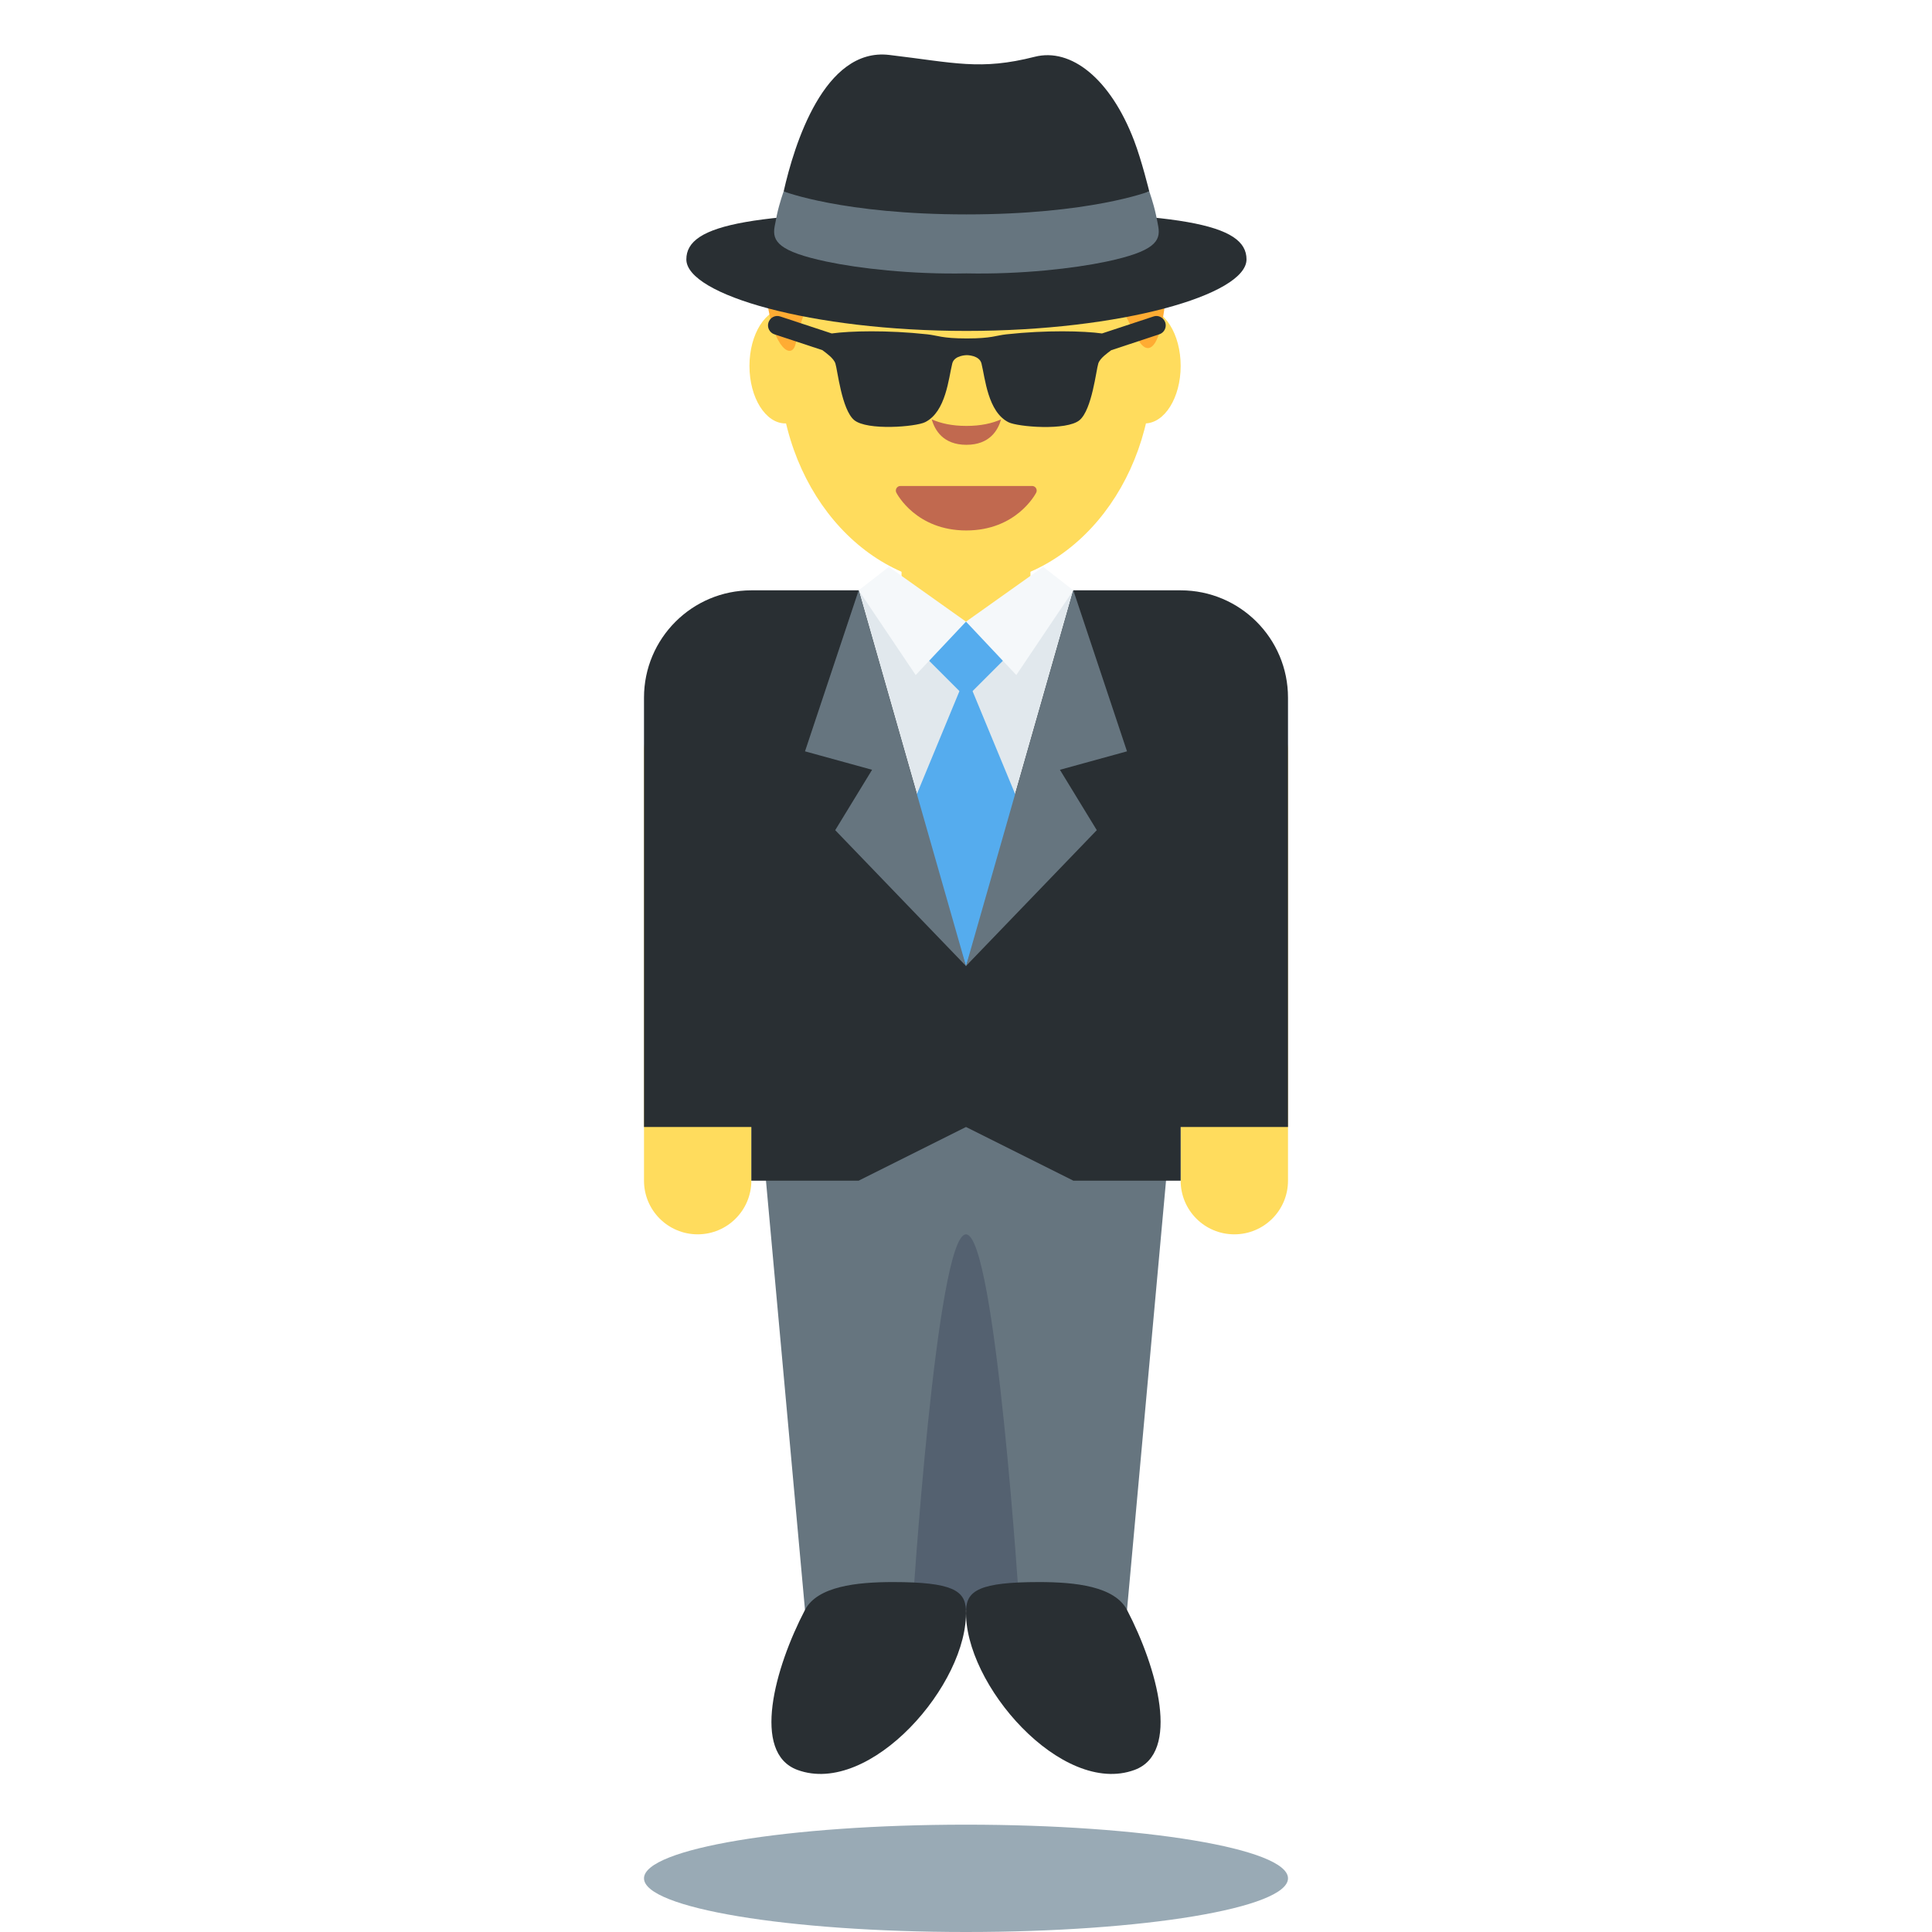
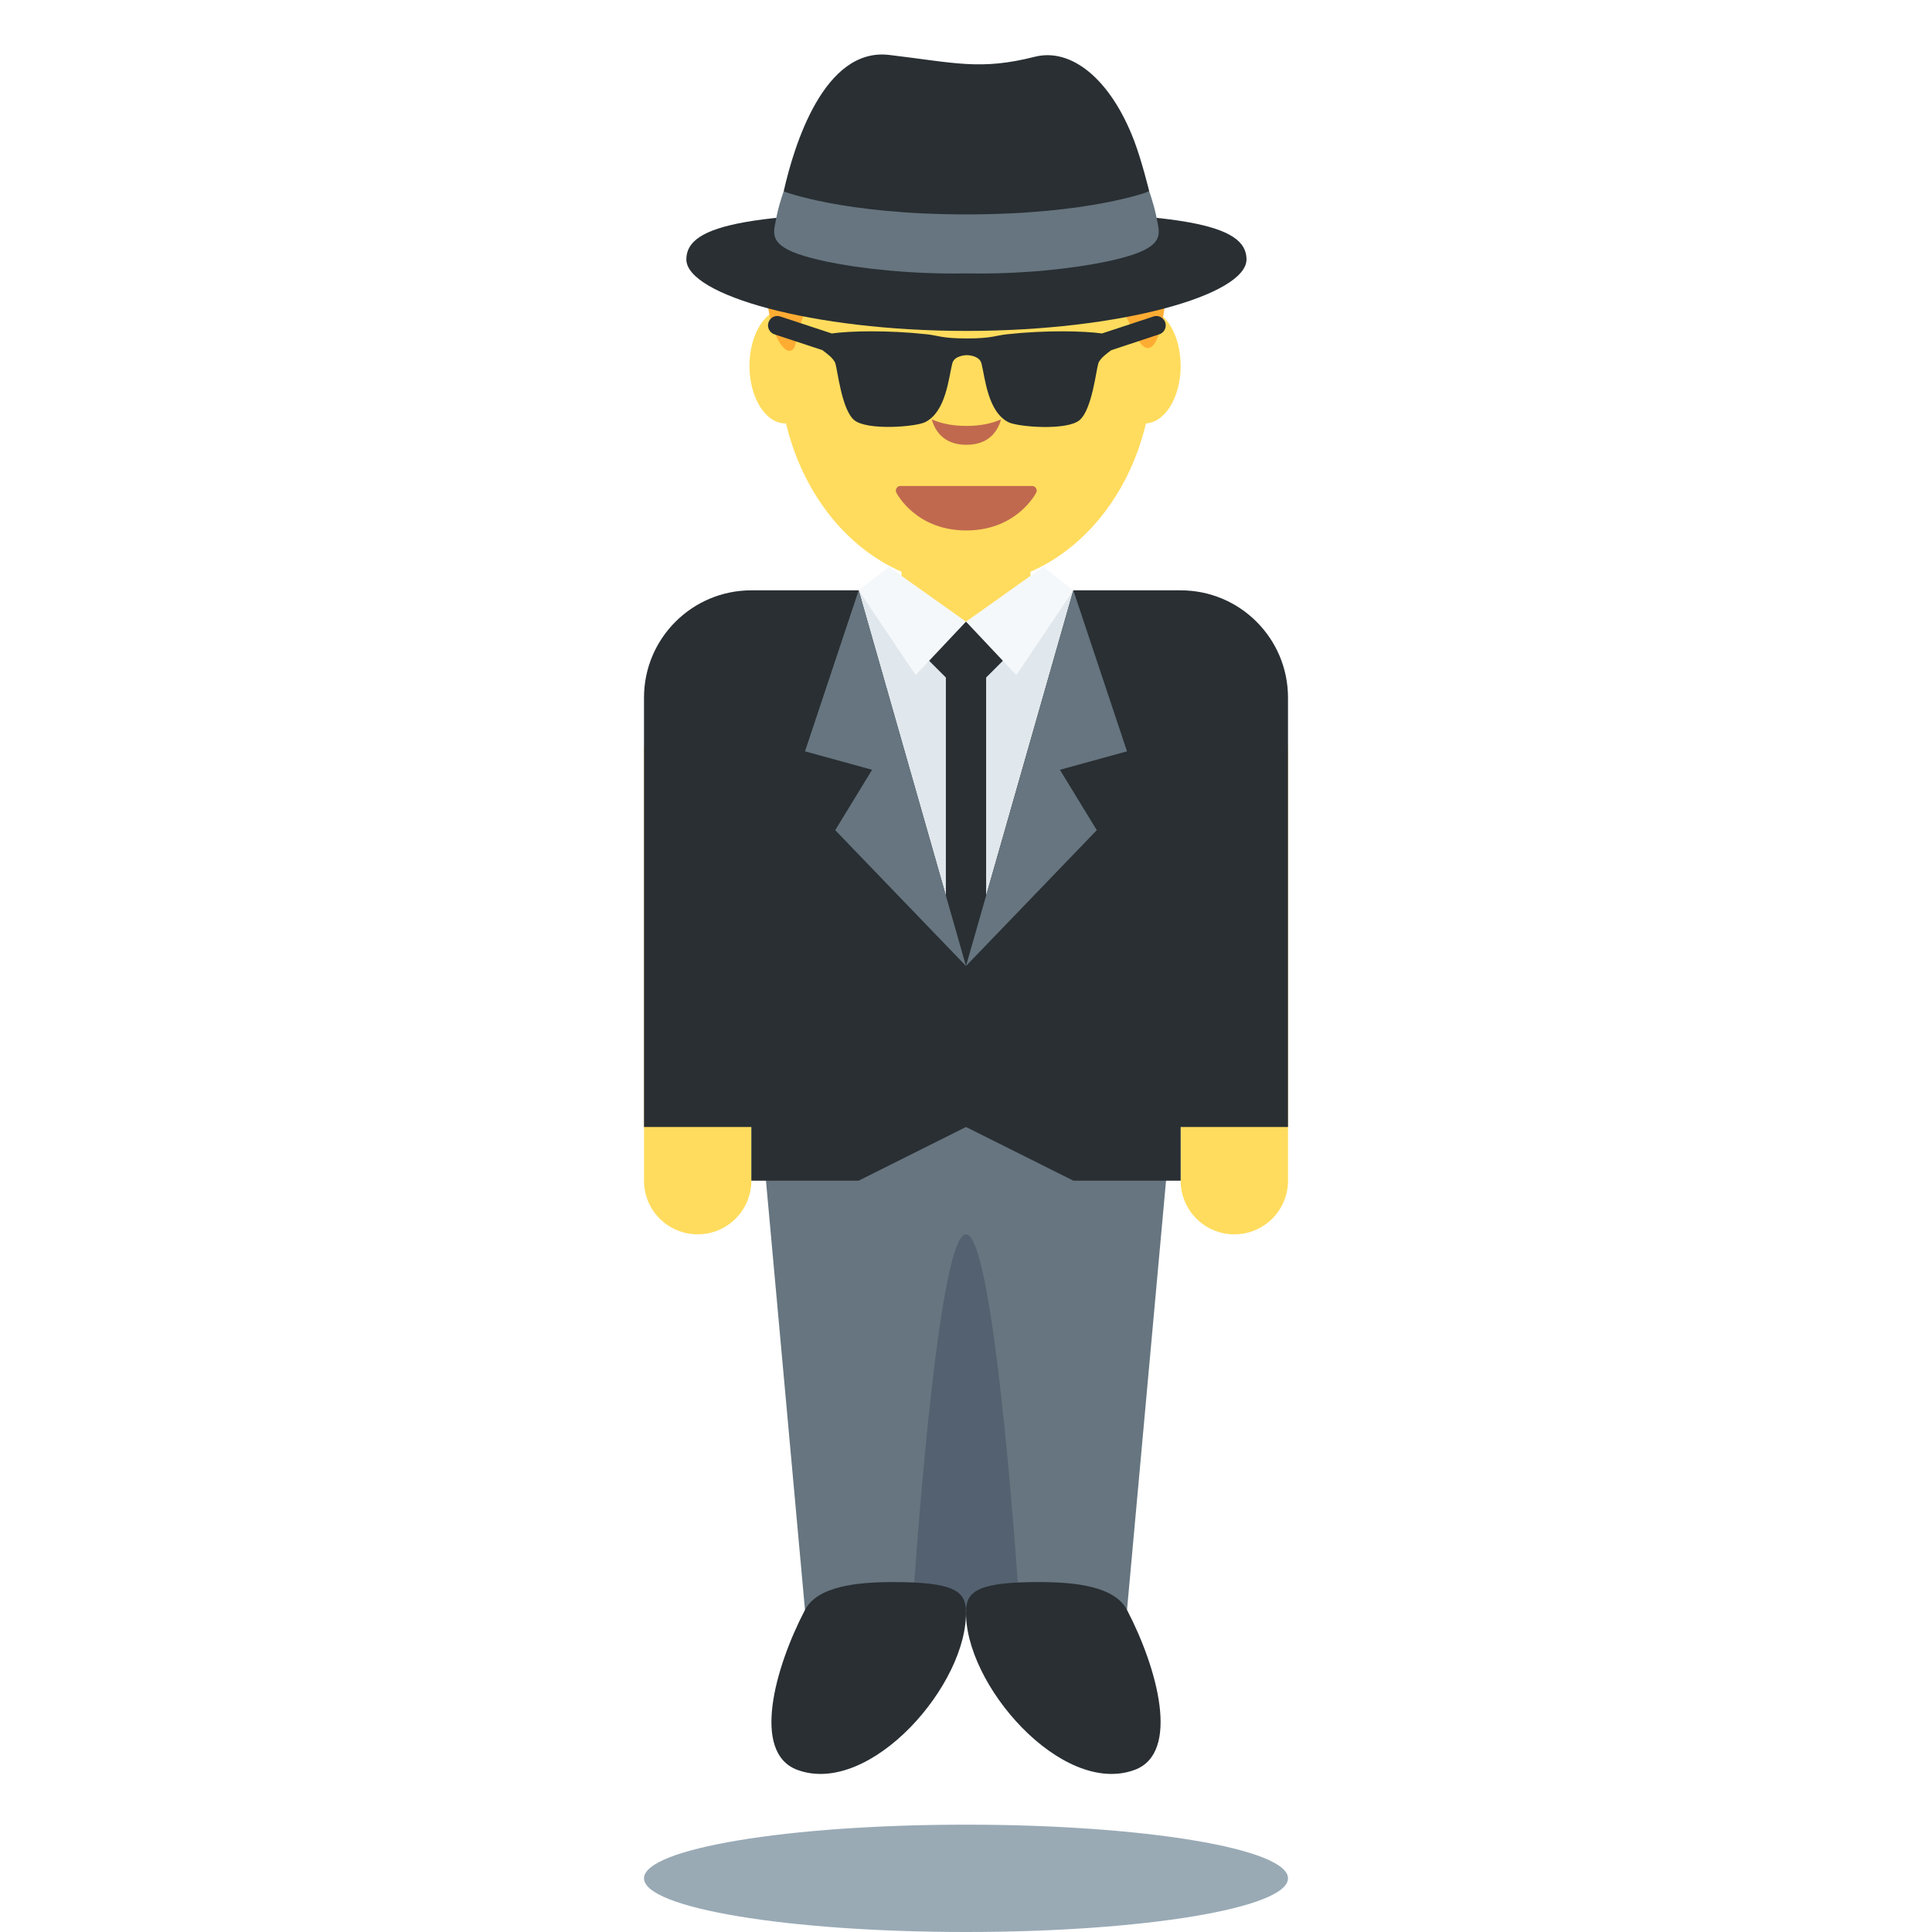
<svg xmlns="http://www.w3.org/2000/svg" viewBox="0 0 45 45" style="enable-background:new 0 0 45 45;" xml:space="preserve" version="1.1" id="svg2">
  <defs id="defs6">
    <clipPath id="clipPath16" clipPathUnits="userSpaceOnUse">
      <path id="path18" d="M 0,36 36,36 36,0 0,0 0,36 Z" />
    </clipPath>
  </defs>
  <g transform="matrix(1.25,0,0,-1.25,0,45)" id="g10">
    <g id="g12">
      <g clip-path="url(#clipPath16)" id="g14">
        <g transform="translate(14,14)" id="g20">
          <path id="path22" style="fill:#ffdc5d;fill-opacity:1;fill-rule:nonzero;stroke:none" d="m 0,0 c 0,-0.553 -0.448,-1 -1,-1 -0.552,0 -1,0.447 -1,1 l 0,8 c 0,0.552 0.448,1 1,1 0.552,0 1,-0.448 1,-1 L 0,0 Z" />
        </g>
        <g transform="translate(24,14)" id="g24">
          <path id="path26" style="fill:#ffdc5d;fill-opacity:1;fill-rule:nonzero;stroke:none" d="m 0,0 c 0,-0.553 -0.447,-1 -1,-1 -0.553,0 -1,0.447 -1,1 l 0,8 c 0,0.552 0.447,1 1,1 0.553,0 1,-0.448 1,-1 L 0,0 Z" />
        </g>
        <g transform="translate(19,17)" id="g28">
          <path id="path30" style="fill:#66757f;fill-opacity:1;fill-rule:nonzero;stroke:none" d="m 0,0 -2,0 -3,0 1,-11 3,0 0,7 0,-7 3,0 1,11 -3,0 z" />
        </g>
        <g transform="translate(18,13)" id="g32">
          <path id="path34" style="fill:#546170;fill-opacity:1;fill-rule:nonzero;stroke:none" d="m 0,0 0,0 c -0.552,0 -1,-7 -1,-7 0,-0.553 0.448,0 1,0 0.553,0 1,-0.553 1,0 0,0 -0.447,7 -1,7" />
        </g>
        <g transform="translate(22,25)" id="g36">
          <path id="path38" style="fill:#292f33;fill-opacity:1;fill-rule:nonzero;stroke:none" d="m 0,0 -2,0 -4,0 -2,0 c -1.104,0 -2,-0.895 -2,-2 l 0,-8 2,0 0,-1 2,0 2,1 2,-1 2,0 0,1 2,0 0,8 C 2,-0.895 1.105,0 0,0" />
        </g>
        <g transform="translate(16.6396,6.5205)" id="g40">
          <path id="path42" style="fill:#292f33;fill-opacity:1;fill-rule:nonzero;stroke:none" d="M 0,0 C 1.105,0 1.346,-0.159 1.359,-0.521 1.411,-1.896 -0.427,-4 -1.781,-3.5 c -0.86,0.317 -0.422,1.901 0.14,2.979 C -1.41,-0.079 -0.679,0 0,0" />
        </g>
        <g transform="translate(19.3604,6.5205)" id="g44">
          <path id="path46" style="fill:#292f33;fill-opacity:1;fill-rule:nonzero;stroke:none" d="M 0,0 C -1.105,0 -1.346,-0.159 -1.359,-0.521 -1.41,-1.896 0.428,-4 1.781,-3.5 2.642,-3.183 2.203,-1.599 1.641,-0.521 1.41,-0.079 0.68,0 0,0" />
        </g>
        <g transform="translate(18,18)" id="g48">
          <path id="path50" style="fill:#e1e8ed;fill-opacity:1;fill-rule:nonzero;stroke:none" d="M 0,0 0,0 -2,7 2,7 0,0 Z" />
        </g>
-         <g transform="translate(17,21)" id="g52">
-           <path id="path54" style="fill:#55acee;fill-opacity:1;fill-rule:nonzero;stroke:none" d="M 0,0 1,-3 2,0 1,2.417 0,0 Z" />
+         <path id="path52" style="fill:#292f33;fill-opacity:1;fill-rule:nonzero;stroke:none" d="m 18.375,17.617 -0.75,0 0,6 0.75,0 0,-6 z" />
+         <g transform="translate(16.799,26)" id="g54">
+           <path id="path56" style="fill:#ffdc5d;fill-opacity:1;fill-rule:nonzero;stroke:none" d="M 0,0 0,-1.592 1.201,-2 2.402,-1.592 2.402,0 0,0 Z" />
        </g>
-         <g transform="translate(16.799,26)" id="g56">
-           <path id="path58" style="fill:#ffdc5d;fill-opacity:1;fill-rule:nonzero;stroke:none" d="M 0,0 0,-1.592 1.201,-2 2.402,-1.592 2.402,0 0,0 Z" />
+         <g transform="translate(15.3042,29.1811)" id="g58">
+           <path id="path60" style="fill:#ffdc5d;fill-opacity:1;fill-rule:nonzero;stroke:none" d="m 0,0 c 0,-0.592 -0.3,-1.071 -0.67,-1.071 -0.369,0 -0.669,0.479 -0.669,1.071 0,0.592 0.3,1.071 0.669,1.071 C -0.3,1.071 0,0.592 0,0" />
        </g>
-         <g transform="translate(15.3042,29.1811)" id="g60">
-           <path id="path62" style="fill:#ffdc5d;fill-opacity:1;fill-rule:nonzero;stroke:none" d="m 0,0 c 0,-0.592 -0.3,-1.071 -0.67,-1.071 -0.369,0 -0.669,0.479 -0.669,1.071 0,0.592 0.3,1.071 0.669,1.071 C -0.3,1.071 0,0.592 0,0" />
+         <g transform="translate(22,29.1811)" id="g62">
+           <path id="path64" style="fill:#ffdc5d;fill-opacity:1;fill-rule:nonzero;stroke:none" d="m 0,0 c 0,-0.592 -0.3,-1.071 -0.67,-1.071 -0.369,0 -0.669,0.479 -0.669,1.071 0,0.592 0.3,1.071 0.669,1.071 C -0.3,1.071 0,0.592 0,0" />
        </g>
-         <g transform="translate(22,29.1811)" id="g64">
-           <path id="path66" style="fill:#ffdc5d;fill-opacity:1;fill-rule:nonzero;stroke:none" d="m 0,0 c 0,-0.592 -0.3,-1.071 -0.67,-1.071 -0.369,0 -0.669,0.479 -0.669,1.071 0,0.592 0.3,1.071 0.669,1.071 C -0.3,1.071 0,0.592 0,0" />
+         <g transform="translate(18,25.0937)" id="g66">
+           <path id="path68" style="fill:#ffdc5d;fill-opacity:1;fill-rule:nonzero;stroke:none" d="M 0,0 C -1.923,0 -3.482,1.851 -3.482,4.135 -3.482,6.418 -1.923,8.27 0,8.27 1.923,8.27 3.482,6.418 3.482,4.135 3.482,1.851 1.923,0 0,0" />
        </g>
-         <g transform="translate(18,25.0937)" id="g68">
-           <path id="path70" style="fill:#ffdc5d;fill-opacity:1;fill-rule:nonzero;stroke:none" d="M 0,0 C -1.923,0 -3.482,1.851 -3.482,4.135 -3.482,6.418 -1.923,8.27 0,8.27 1.923,8.27 3.482,6.418 3.482,4.135 3.482,1.851 1.923,0 0,0" />
+         <g transform="translate(19.3049,26.9037)" id="g70">
+           <path id="path72" style="fill:#c1694f;fill-opacity:1;fill-rule:nonzero;stroke:none" d="m 0,0 c -0.015,0.025 -0.043,0.041 -0.073,0.041 l -2.454,0 C -2.557,0.041 -2.584,0.025 -2.6,0 c -0.015,-0.026 -0.017,-0.057 -0.003,-0.084 0.015,-0.029 0.372,-0.704 1.303,-0.704 0.931,0 1.288,0.675 1.303,0.704 C 0.017,-0.057 0.015,-0.026 0,0" />
        </g>
-         <g transform="translate(19.3049,26.9037)" id="g72">
-           <path id="path74" style="fill:#c1694f;fill-opacity:1;fill-rule:nonzero;stroke:none" d="m 0,0 c -0.015,0.025 -0.043,0.041 -0.073,0.041 l -2.454,0 C -2.557,0.041 -2.584,0.025 -2.6,0 c -0.015,-0.026 -0.017,-0.057 -0.003,-0.084 0.015,-0.029 0.372,-0.704 1.303,-0.704 0.931,0 1.288,0.675 1.303,0.704 C 0.017,-0.057 0.015,-0.026 0,0" />
+         <g transform="translate(18.0077,28.0636)" id="g74">
+           <path id="path76" style="fill:#c1694f;fill-opacity:1;fill-rule:nonzero;stroke:none" d="m 0,0 c -0.269,0 -0.478,0.048 -0.646,0.122 0.056,-0.198 0.21,-0.474 0.646,-0.474 0.436,0 0.59,0.276 0.646,0.474 C 0.478,0.048 0.269,0 0,0" />
        </g>
-         <g transform="translate(18.0077,28.0636)" id="g76">
-           <path id="path78" style="fill:#c1694f;fill-opacity:1;fill-rule:nonzero;stroke:none" d="m 0,0 c -0.269,0 -0.478,0.048 -0.646,0.122 0.056,-0.198 0.21,-0.474 0.646,-0.474 0.436,0 0.59,0.276 0.646,0.474 C 0.478,0.048 0.269,0 0,0" />
+         <g transform="translate(14.8272,29.6042)" id="g78">
+           <path id="path80" style="fill:#ffac33;fill-opacity:1;fill-rule:nonzero;stroke:none" d="m 0,0 c 0.06,0.296 0.148,0.546 0.246,0.771 l -0.777,0 C -0.41,-0.104 -0.066,-0.324 0,0" />
        </g>
-         <g transform="translate(14.8272,29.6042)" id="g80">
-           <path id="path82" style="fill:#ffac33;fill-opacity:1;fill-rule:nonzero;stroke:none" d="m 0,0 c 0.06,0.296 0.148,0.546 0.246,0.771 l -0.777,0 C -0.41,-0.104 -0.066,-0.324 0,0" />
+         <g transform="translate(21.1727,29.7292)" id="g82">
+           <path id="path84" style="fill:#ffac33;fill-opacity:1;fill-rule:nonzero;stroke:none" d="m 0,0 c 0.239,-0.47 0.475,-0.152 0.55,0.771 l -0.942,0 C -0.284,0.559 -0.142,0.28 0,0" />
        </g>
-         <g transform="translate(21.1727,29.7292)" id="g84">
-           <path id="path86" style="fill:#ffac33;fill-opacity:1;fill-rule:nonzero;stroke:none" d="m 0,0 c 0.239,-0.47 0.475,-0.152 0.55,0.771 l -0.942,0 C -0.284,0.559 -0.142,0.28 0,0" />
+         <g transform="translate(16,25)" id="g86">
+           <path id="path88" style="fill:#66757f;fill-opacity:1;fill-rule:nonzero;stroke:none" d="M 0,0 -1,-3 0.25,-3.344 -0.437,-4.469 2,-7 0,0 Z" />
        </g>
-         <g transform="translate(16,25)" id="g88">
-           <path id="path90" style="fill:#66757f;fill-opacity:1;fill-rule:nonzero;stroke:none" d="M 0,0 -1,-3 0.25,-3.344 -0.437,-4.469 2,-7 0,0 Z" />
+         <g transform="translate(20,25)" id="g90">
+           <path id="path92" style="fill:#66757f;fill-opacity:1;fill-rule:nonzero;stroke:none" d="M 0,0 1,-3 -0.25,-3.344 0.437,-4.469 -2,-7 0,0 Z" />
        </g>
-         <g transform="translate(20,25)" id="g92">
-           <path id="path94" style="fill:#66757f;fill-opacity:1;fill-rule:nonzero;stroke:none" d="M 0,0 1,-3 -0.25,-3.344 0.437,-4.469 -2,-7 0,0 Z" />
+         <g transform="translate(17,24)" id="g94">
+           <path id="path96" style="fill:#292f33;fill-opacity:1;fill-rule:nonzero;stroke:none" d="M 0,0 1,-1 2,0 1,0.417 0,0 Z" />
        </g>
-         <g transform="translate(17,24)" id="g96">
-           <path id="path98" style="fill:#55acee;fill-opacity:1;fill-rule:nonzero;stroke:none" d="M 0,0 1,-1 2,0 1,0.417 0,0 Z" />
+         <g transform="translate(16.5625,25.4375)" id="g98">
+           <path id="path100" style="fill:#f5f8fa;fill-opacity:1;fill-rule:nonzero;stroke:none" d="M 0,0 1.437,-1.021 0.5,-2.016 -0.562,-0.437 0,0 Z" />
        </g>
-         <g transform="translate(16.5625,25.4375)" id="g100">
-           <path id="path102" style="fill:#f5f8fa;fill-opacity:1;fill-rule:nonzero;stroke:none" d="M 0,0 1.437,-1.021 0.5,-2.016 -0.562,-0.437 0,0 Z" />
+         <g transform="translate(19.4375,25.4375)" id="g102">
+           <path id="path104" style="fill:#f5f8fa;fill-opacity:1;fill-rule:nonzero;stroke:none" d="M 0,0 -1.437,-1.021 -0.5,-2.016 0.562,-0.437 0,0 Z" />
        </g>
-         <g transform="translate(19.4375,25.4375)" id="g104">
-           <path id="path106" style="fill:#f5f8fa;fill-opacity:1;fill-rule:nonzero;stroke:none" d="M 0,0 -1.437,-1.021 -0.5,-2.016 0.562,-0.437 0,0 Z" />
+         <g transform="translate(24,1)" id="g106">
+           <path id="path108" style="fill:#99aab5;fill-opacity:1;fill-rule:nonzero;stroke:none" d="m 0,0 c 0,-0.553 -2.686,-1 -6,-1 -3.314,0 -6,0.447 -6,1 0,0.553 2.686,1 6,1 3.314,0 6,-0.447 6,-1" />
        </g>
-         <g transform="translate(24,1)" id="g108">
-           <path id="path110" style="fill:#99aab5;fill-opacity:1;fill-rule:nonzero;stroke:none" d="m 0,0 c 0,-0.553 -2.686,-1 -6,-1 -3.314,0 -6,0.447 -6,1 0,0.553 2.686,1 6,1 3.314,0 6,-0.447 6,-1" />
+         <g transform="translate(23.227,31.1667)" id="g110">
+           <path id="path112" style="fill:#292f33;fill-opacity:1;fill-rule:nonzero;stroke:none" d="m 0,0 c 0,-0.66 -2.337,-1.333 -5.219,-1.333 -2.882,0 -5.219,0.673 -5.219,1.333 0,0.66 1.196,0.896 5.219,0.896 C -1.196,0.896 0,0.66 0,0" />
        </g>
-         <g transform="translate(23.227,31.1667)" id="g112">
-           <path id="path114" style="fill:#292f33;fill-opacity:1;fill-rule:nonzero;stroke:none" d="m 0,0 c 0,-0.66 -2.337,-1.333 -5.219,-1.333 -2.882,0 -5.219,0.673 -5.219,1.333 0,0.66 1.196,0.896 5.219,0.896 C -1.196,0.896 0,0.66 0,0" />
+         <g transform="translate(20.1907,31.9843)" id="g114">
+           <path id="path116" style="fill:#292f33;fill-opacity:1;fill-rule:nonzero;stroke:none" d="m 0,0 c 0.678,0.163 1.224,0.45 1.224,0.45 0,0 -0.141,0.578 -0.284,0.95 C 0.498,2.553 -0.235,3.129 -0.909,2.958 -1.928,2.699 -2.405,2.848 -3.621,2.992 -4.835,3.136 -5.394,1.31 -5.588,0.45 c 0,0 0.321,-0.274 0.901,-0.403 C -3.464,-0.226 -0.925,-0.222 0,0" />
        </g>
-         <g transform="translate(20.1907,31.9843)" id="g116">
-           <path id="path118" style="fill:#292f33;fill-opacity:1;fill-rule:nonzero;stroke:none" d="m 0,0 c 0.678,0.163 1.224,0.45 1.224,0.45 0,0 -0.141,0.578 -0.284,0.95 C 0.498,2.553 -0.235,3.129 -0.909,2.958 -1.928,2.699 -2.405,2.848 -3.621,2.992 -4.835,3.136 -5.394,1.31 -5.588,0.45 c 0,0 0.321,-0.274 0.901,-0.403 C -3.464,-0.226 -0.925,-0.222 0,0" />
+         <g transform="translate(21.5832,31.7749)" id="g118">
+           <path id="path120" style="fill:#66757f;fill-opacity:1;fill-rule:nonzero;stroke:none" d="m 0,0 c -0.012,0.069 -0.027,0.145 -0.043,0.22 -0.048,0.225 -0.126,0.439 -0.126,0.439 0,0 -1.101,-0.429 -3.406,-0.429 -2.305,0 -3.406,0.429 -3.406,0.429 0,0 -0.078,-0.214 -0.126,-0.439 C -7.123,0.145 -7.138,0.069 -7.15,0 c -0.048,-0.273 0.081,-0.461 0.967,-0.649 0.599,-0.127 1.582,-0.241 2.608,-0.22 1.026,-0.021 2.009,0.093 2.609,0.22 C -0.081,-0.461 0.048,-0.273 0,0" />
        </g>
-         <g transform="translate(21.5832,31.7749)" id="g120">
-           <path id="path122" style="fill:#66757f;fill-opacity:1;fill-rule:nonzero;stroke:none" d="m 0,0 c -0.012,0.069 -0.027,0.145 -0.043,0.22 -0.048,0.225 -0.126,0.439 -0.126,0.439 0,0 -1.101,-0.429 -3.406,-0.429 -2.305,0 -3.406,0.429 -3.406,0.429 0,0 -0.078,-0.214 -0.126,-0.439 C -7.123,0.145 -7.138,0.069 -7.15,0 c -0.048,-0.273 0.081,-0.461 0.967,-0.649 0.599,-0.127 1.582,-0.241 2.608,-0.22 1.026,-0.021 2.009,0.093 2.609,0.22 C -0.081,-0.461 0.048,-0.273 0,0" />
-         </g>
-         <g transform="translate(21.4922,30.1025)" id="g124">
-           <path id="path126" style="fill:#292f33;fill-opacity:1;fill-rule:nonzero;stroke:none" d="m 0,0 -0.958,-0.316 c -0.337,0.047 -1.039,0.065 -1.78,-0.016 -0.197,-0.021 -0.272,-0.077 -0.738,-0.077 -0.467,0 -0.542,0.056 -0.739,0.077 -0.741,0.081 -1.442,0.063 -1.779,0.016 L -6.952,0 c -0.093,0.033 -0.191,-0.019 -0.221,-0.111 -0.03,-0.092 0.02,-0.191 0.111,-0.221 l 0.894,-0.295 c 0.066,-0.051 0.209,-0.148 0.242,-0.248 0.039,-0.116 0.117,-0.861 0.35,-1.055 0.241,-0.2 1.148,-0.126 1.322,-0.039 0.389,0.194 0.437,0.82 0.506,1.094 0.038,0.155 0.272,0.155 0.272,0.155 0,0 0.233,0 0.272,-0.155 0.069,-0.274 0.117,-0.902 0.505,-1.096 0.174,-0.086 1.081,-0.161 1.322,0.039 0.233,0.194 0.311,0.941 0.35,1.057 0.033,0.1 0.175,0.197 0.241,0.247 l 0.895,0.296 c 0.092,0.03 0.142,0.129 0.112,0.221 C 0.189,-0.019 0.087,0.033 0,0" />
+         <g transform="translate(21.4922,30.1025)" id="g122">
+           <path id="path124" style="fill:#292f33;fill-opacity:1;fill-rule:nonzero;stroke:none" d="m 0,0 -0.958,-0.316 c -0.337,0.047 -1.039,0.065 -1.78,-0.016 -0.197,-0.021 -0.272,-0.077 -0.738,-0.077 -0.467,0 -0.542,0.056 -0.739,0.077 -0.741,0.081 -1.442,0.063 -1.779,0.016 L -6.952,0 c -0.093,0.033 -0.191,-0.019 -0.221,-0.111 -0.03,-0.092 0.02,-0.191 0.111,-0.221 l 0.894,-0.295 c 0.066,-0.051 0.209,-0.148 0.242,-0.248 0.039,-0.116 0.117,-0.861 0.35,-1.055 0.241,-0.2 1.148,-0.126 1.322,-0.039 0.389,0.194 0.437,0.82 0.506,1.094 0.038,0.155 0.272,0.155 0.272,0.155 0,0 0.233,0 0.272,-0.155 0.069,-0.274 0.117,-0.902 0.505,-1.096 0.174,-0.086 1.081,-0.161 1.322,0.039 0.233,0.194 0.311,0.941 0.35,1.057 0.033,0.1 0.175,0.197 0.241,0.247 l 0.895,0.296 c 0.092,0.03 0.142,0.129 0.112,0.221 C 0.189,-0.019 0.087,0.033 0,0" />
        </g>
      </g>
    </g>
  </g>
</svg>
